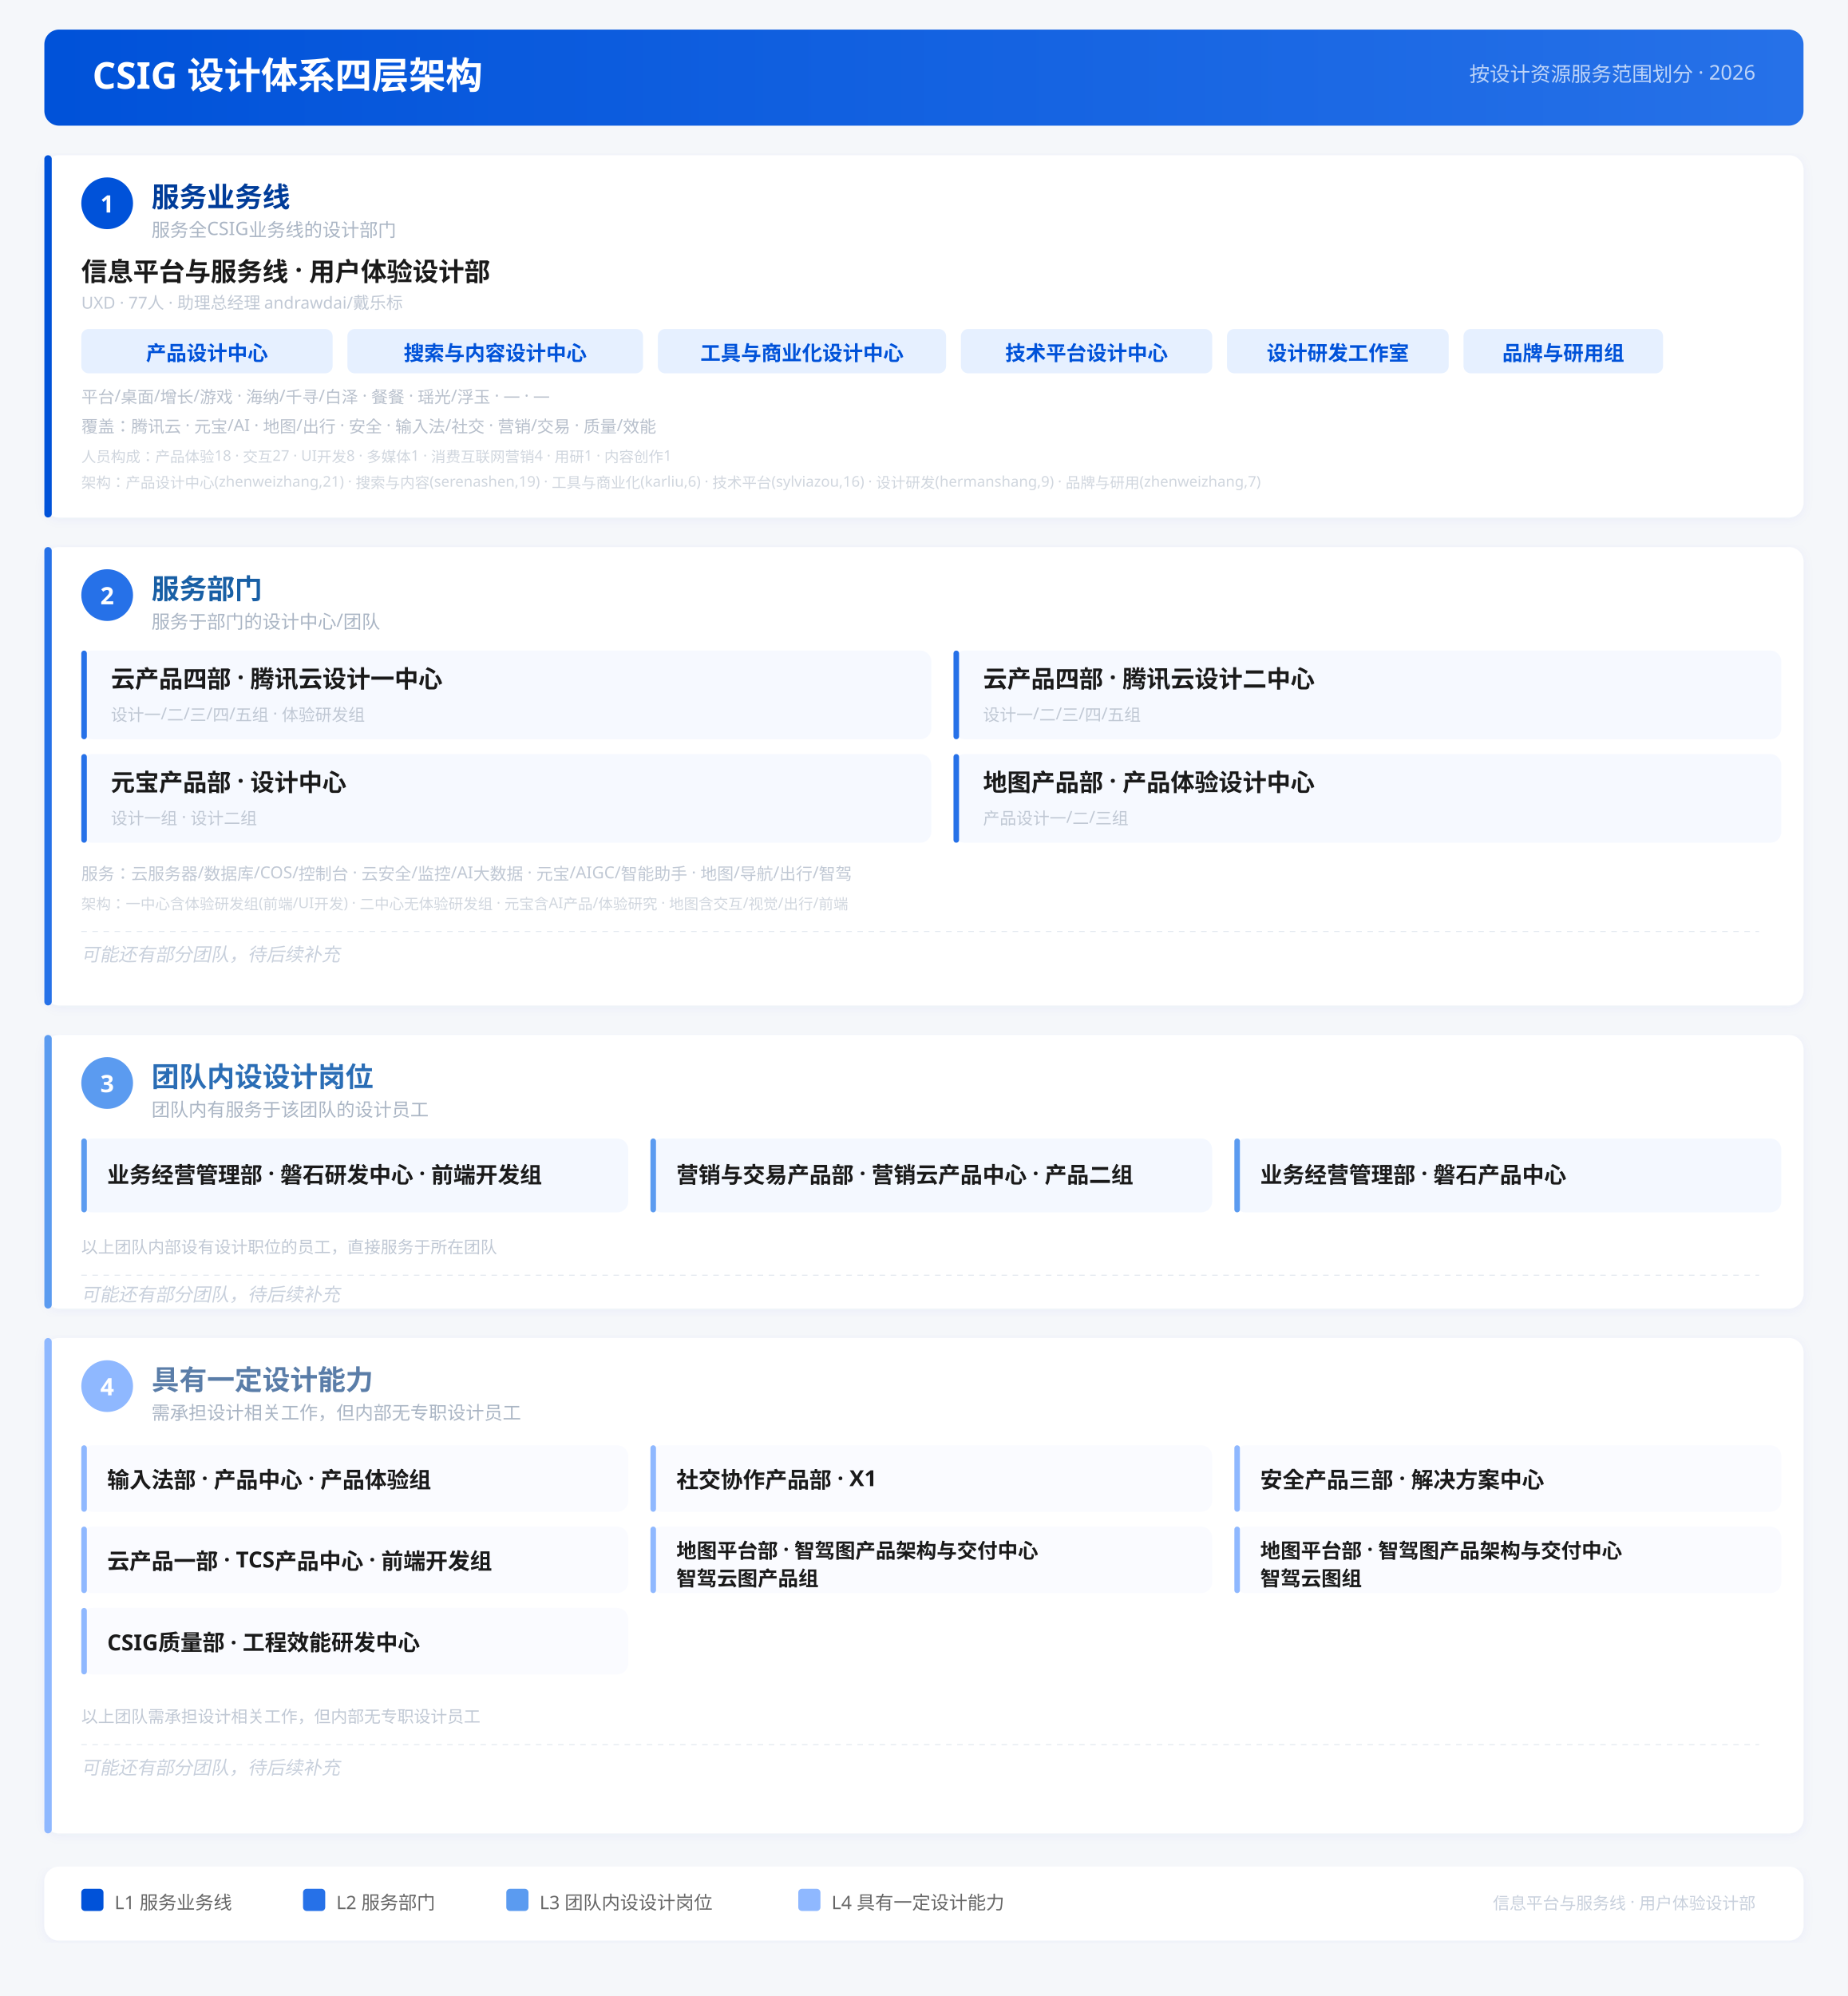
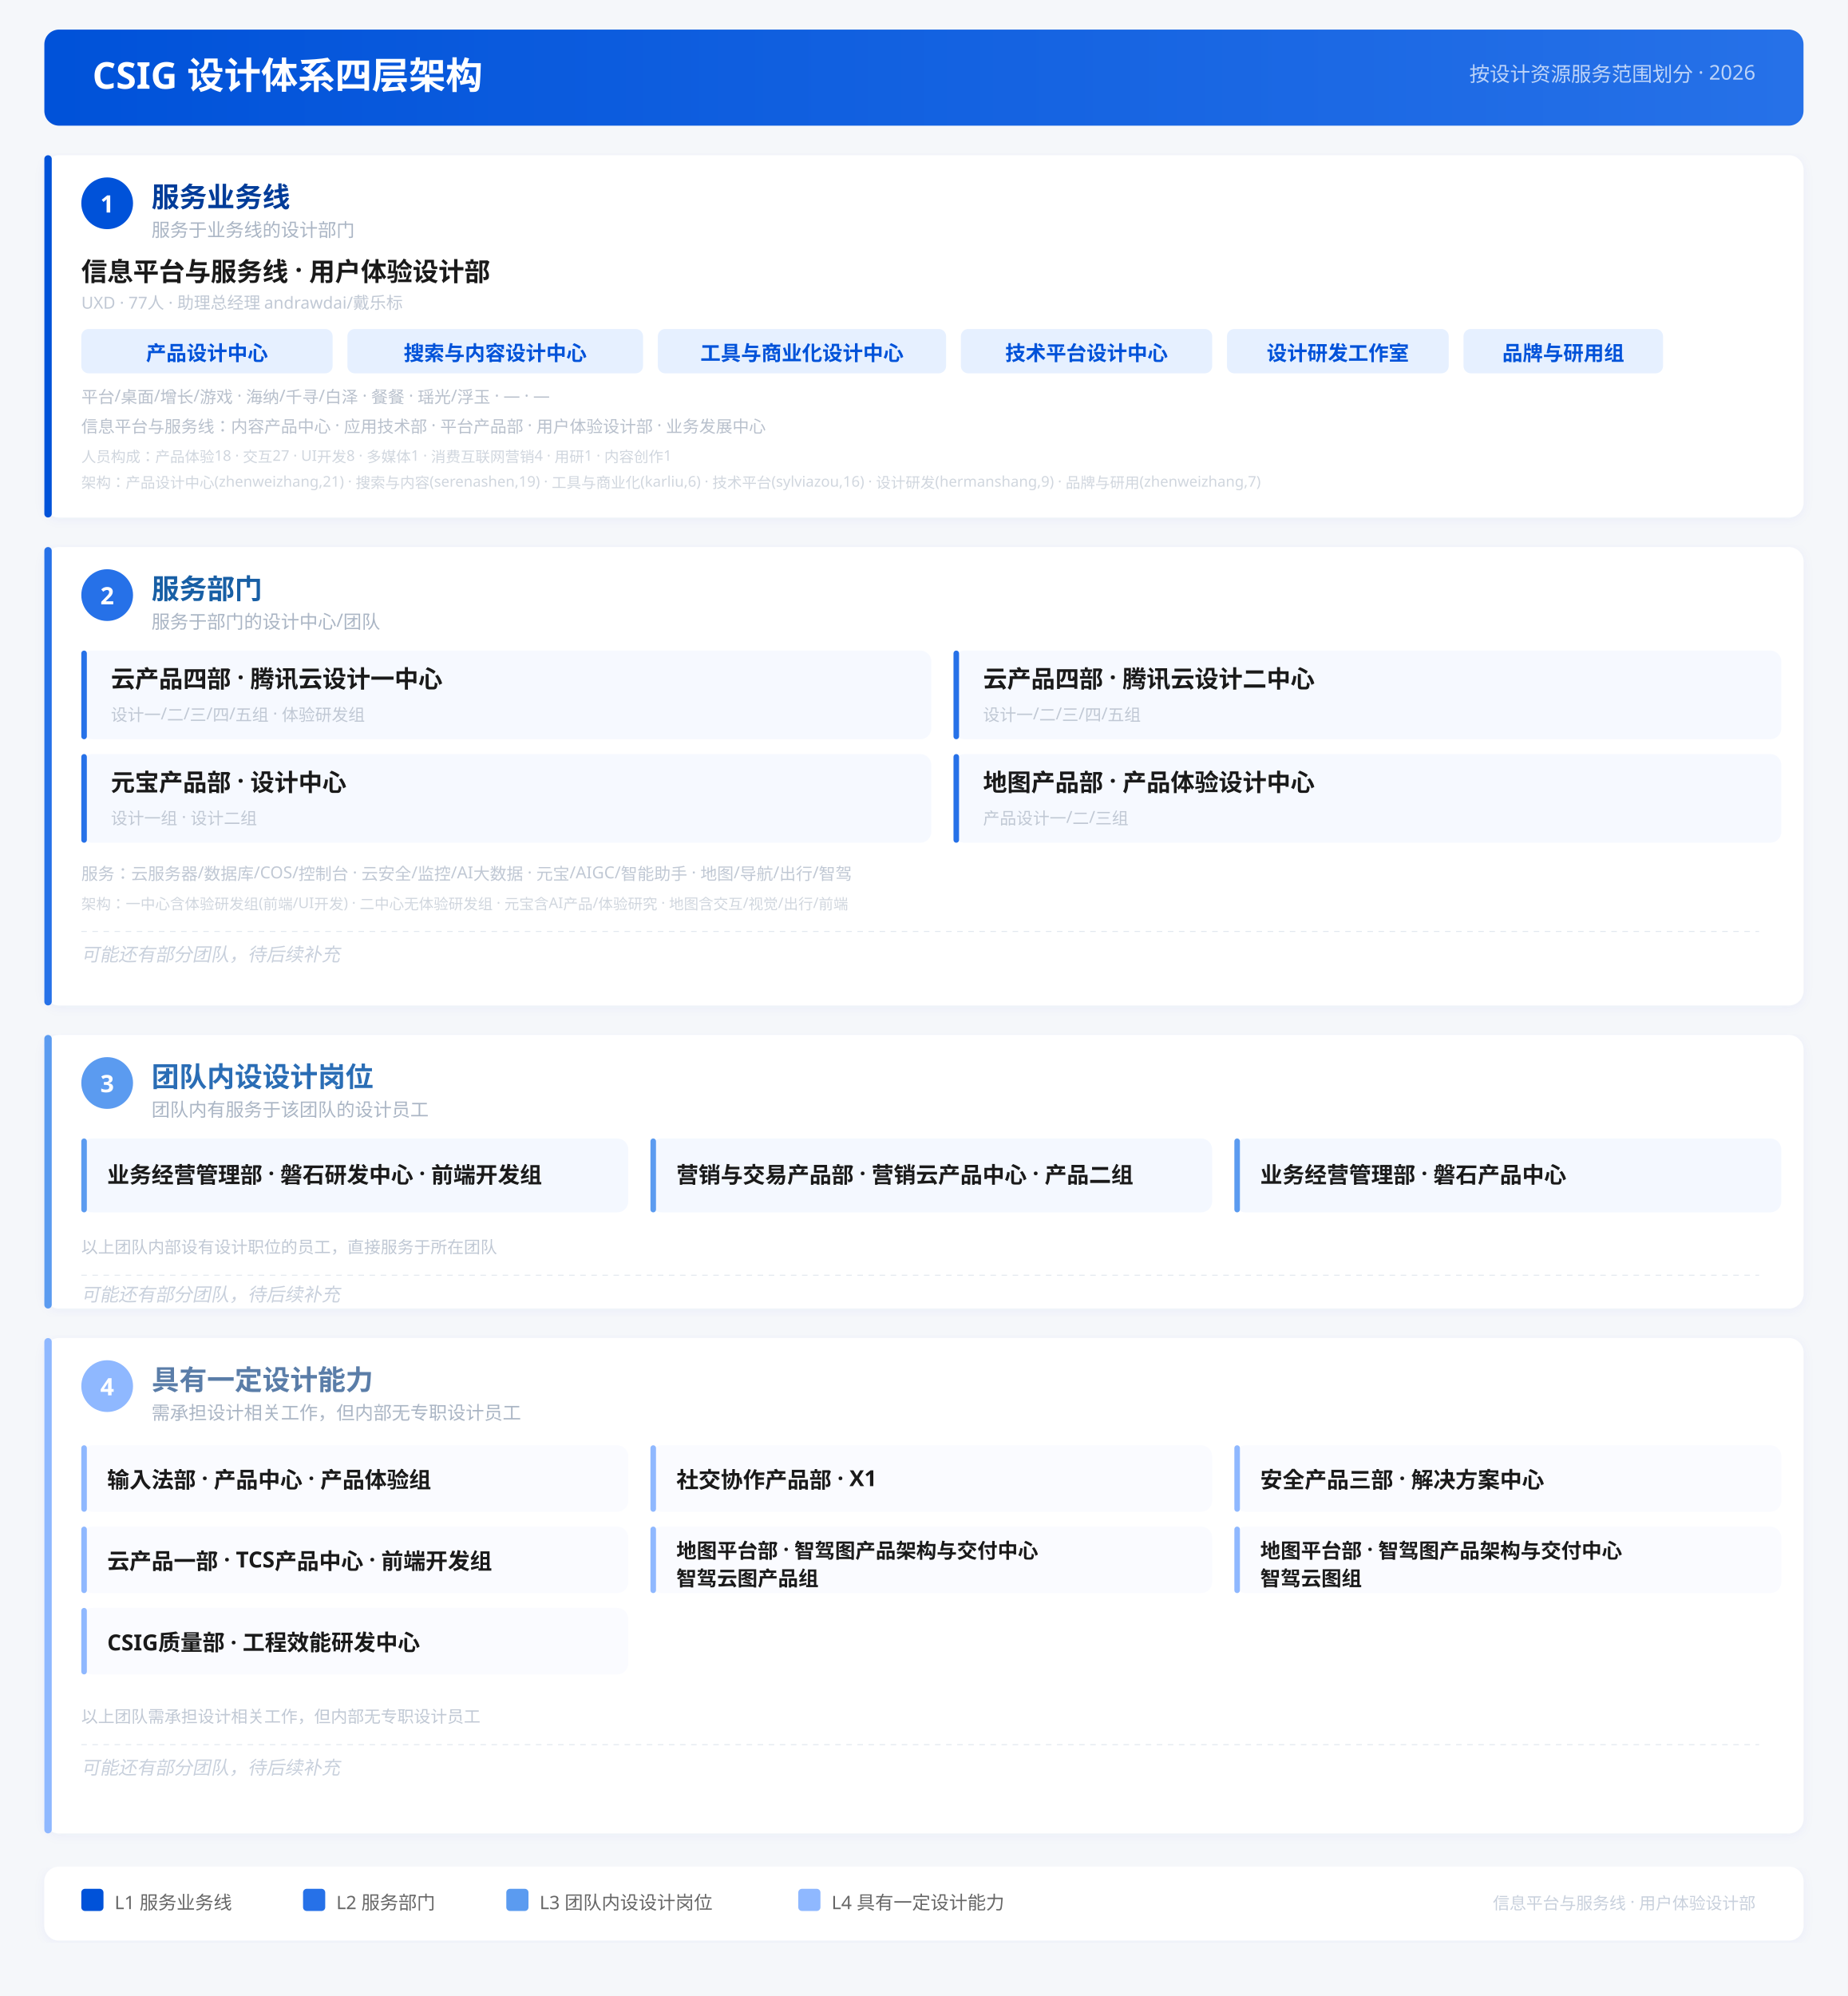
<svg xmlns="http://www.w3.org/2000/svg" viewBox="0 0 1000 1080" width="1000" height="1080">
  <defs>
    <style>
    text { font-family: 'TencentSans', '腾讯体', 'PingFang SC', 'Microsoft YaHei', sans-serif; }
  </style>
    <filter id="s" x="-2%" y="-1%" width="104%" height="104%">
      <feDropShadow dx="0" dy="1" stdDeviation="3" flood-color="#0052D9" flood-opacity="0.05" />
    </filter>
    <linearGradient id="hg" x1="0" y1="0" x2="1" y2="0">
      <stop offset="0%" stop-color="#0052D9" />
      <stop offset="100%" stop-color="#2671E8" />
    </linearGradient>
  </defs>
  <rect width="1000" height="1080" fill="#F5F7FA" />
  <rect x="24" y="16" width="952" height="52" rx="8" fill="url(#hg)" />
  <text x="50" y="48" fill="white" font-size="20" font-weight="700">CSIG 设计体系四层架构</text>
  <text x="950" y="44" text-anchor="end" fill="white" font-size="11" opacity="0.7">按设计资源服务范围划分 · 2026</text>
  <rect x="24" y="84" width="952" height="196" rx="8" fill="white" filter="url(#s)" />
  <rect x="24" y="84" width="4" height="196" rx="2" fill="#0052D9" />
  <rect x="44" y="96" width="28" height="28" rx="14" fill="#0052D9" />
  <text x="58" y="115" text-anchor="middle" fill="white" font-size="13" font-weight="700">1</text>
  <text x="82" y="112" fill="#003C99" font-size="15" font-weight="700">服务业务线</text>
-   <text x="82" y="128" fill="#AAB5C4" font-size="10">服务全CSIG业务线的设计部门</text>
+   <text x="82" y="128" fill="#AAB5C4" font-size="10">服务于业务线的设计部门</text>
  <text x="44" y="152" fill="#1A1A1A" font-size="14" font-weight="700">信息平台与服务线 · 用户体验设计部</text>
  <text x="44" y="167" fill="#C0C8D4" font-size="9">UXD · 77人 · 助理总经理 andrawdai/戴乐标</text>
  <rect x="44" y="178" width="136" height="24" rx="4" fill="#E6F0FF" />
  <text x="112" y="195" text-anchor="middle" fill="#0052D9" font-size="11" font-weight="600">产品设计中心</text>
  <rect x="188" y="178" width="160" height="24" rx="4" fill="#E6F0FF" />
  <text x="268" y="195" text-anchor="middle" fill="#0052D9" font-size="11" font-weight="600">搜索与内容设计中心</text>
  <rect x="356" y="178" width="156" height="24" rx="4" fill="#E6F0FF" />
  <text x="434" y="195" text-anchor="middle" fill="#0052D9" font-size="11" font-weight="600">工具与商业化设计中心</text>
  <rect x="520" y="178" width="136" height="24" rx="4" fill="#E6F0FF" />
  <text x="588" y="195" text-anchor="middle" fill="#0052D9" font-size="11" font-weight="600">技术平台设计中心</text>
  <rect x="664" y="178" width="120" height="24" rx="4" fill="#E6F0FF" />
  <text x="724" y="195" text-anchor="middle" fill="#0052D9" font-size="11" font-weight="600">设计研发工作室</text>
  <rect x="792" y="178" width="108" height="24" rx="4" fill="#E6F0FF" />
  <text x="846" y="195" text-anchor="middle" fill="#0052D9" font-size="11" font-weight="600">品牌与研用组</text>
  <text x="44" y="218" fill="#B8C0CC" font-size="9">平台/桌面/增长/游戏 · 海纳/千寻/白泽 · 餐餐 · 瑶光/浮玉 · — · —</text>
-   <text x="44" y="234" fill="#B8C0CC" font-size="9">覆盖：腾讯云 · 元宝/AI · 地图/出行 · 安全 · 输入法/社交 · 营销/交易 · 质量/效能</text>
+   <text x="44" y="234" fill="#B8C0CC" font-size="9">信息平台与服务线：内容产品中心 · 应用技术部 · 平台产品部 · 用户体验设计部 · 业务发展中心</text>
  <text x="44" y="250" fill="#D0D6DE" font-size="8">人员构成：产品体验18 · 交互27 · UI开发8 · 多媒体1 · 消费互联网营销4 · 用研1 · 内容创作1</text>
  <text x="44" y="264" fill="#D0D6DE" font-size="8">架构：产品设计中心(zhenweizhang,21) · 搜索与内容(serenashen,19) · 工具与商业化(karliu,6) · 技术平台(sylviazou,16) · 设计研发(hermanshang,9) · 品牌与研用(zhenweizhang,7)</text>
  <rect x="24" y="296" width="952" height="248" rx="8" fill="white" filter="url(#s)" />
  <rect x="24" y="296" width="4" height="248" rx="2" fill="#2671E8" />
  <rect x="44" y="308" width="28" height="28" rx="14" fill="#2671E8" />
  <text x="58" y="327" text-anchor="middle" fill="white" font-size="13" font-weight="700">2</text>
  <text x="82" y="324" fill="#185FA5" font-size="15" font-weight="700">服务部门</text>
  <text x="82" y="340" fill="#AAB5C4" font-size="10">服务于部门的设计中心/团队</text>
  <rect x="44" y="352" width="460" height="48" rx="6" fill="#F6F9FF" />
  <rect x="44" y="352" width="3" height="48" rx="1.5" fill="#2671E8" />
  <text x="60" y="372" fill="#1A1A1A" font-size="13" font-weight="700">云产品四部 · 腾讯云设计一中心</text>
  <text x="60" y="390" fill="#C0C8D4" font-size="9">设计一/二/三/四/五组 · 体验研发组</text>
  <rect x="516" y="352" width="448" height="48" rx="6" fill="#F6F9FF" />
  <rect x="516" y="352" width="3" height="48" rx="1.5" fill="#2671E8" />
  <text x="532" y="372" fill="#1A1A1A" font-size="13" font-weight="700">云产品四部 · 腾讯云设计二中心</text>
  <text x="532" y="390" fill="#C0C8D4" font-size="9">设计一/二/三/四/五组</text>
  <rect x="44" y="408" width="460" height="48" rx="6" fill="#F6F9FF" />
  <rect x="44" y="408" width="3" height="48" rx="1.5" fill="#2671E8" />
  <text x="60" y="428" fill="#1A1A1A" font-size="13" font-weight="700">元宝产品部 · 设计中心</text>
  <text x="60" y="446" fill="#C0C8D4" font-size="9">设计一组 · 设计二组</text>
  <rect x="516" y="408" width="448" height="48" rx="6" fill="#F6F9FF" />
  <rect x="516" y="408" width="3" height="48" rx="1.5" fill="#2671E8" />
  <text x="532" y="428" fill="#1A1A1A" font-size="13" font-weight="700">地图产品部 · 产品体验设计中心</text>
  <text x="532" y="446" fill="#C0C8D4" font-size="9">产品设计一/二/三组</text>
  <text x="44" y="476" fill="#C0C8D4" font-size="9">服务：云服务器/数据库/COS/控制台 · 云安全/监控/AI大数据 · 元宝/AIGC/智能助手 · 地图/导航/出行/智驾</text>
  <text x="44" y="492" fill="#D0D6DE" font-size="8">架构：一中心含体验研发组(前端/UI开发) · 二中心无体验研发组 · 元宝含AI产品/体验研究 · 地图含交互/视觉/出行/前端</text>
  <line x1="44" y1="504" x2="952" y2="504" stroke="#E0E6EE" stroke-width="0.5" stroke-dasharray="3,3" />
  <text x="44" y="520" fill="#C8D0DC" font-size="10" font-style="italic">可能还有部分团队，待后续补充</text>
  <rect x="24" y="560" width="952" height="148" rx="8" fill="white" filter="url(#s)" />
  <rect x="24" y="560" width="4" height="148" rx="2" fill="#5B9BF0" />
  <rect x="44" y="572" width="28" height="28" rx="14" fill="#5B9BF0" />
  <text x="58" y="591" text-anchor="middle" fill="white" font-size="13" font-weight="700">3</text>
  <text x="82" y="588" fill="#2A6DB5" font-size="15" font-weight="700">团队内设设计岗位</text>
  <text x="82" y="604" fill="#AAB5C4" font-size="10">团队内有服务于该团队的设计员工</text>
  <rect x="44" y="616" width="296" height="40" rx="6" fill="#F4F8FF" />
  <rect x="44" y="616" width="3" height="40" rx="1.5" fill="#5B9BF0" />
  <text x="58" y="640" fill="#1A1A1A" font-size="12" font-weight="700">业务经营管理部 · 磐石研发中心 · 前端开发组</text>
  <rect x="352" y="616" width="304" height="40" rx="6" fill="#F4F8FF" />
  <rect x="352" y="616" width="3" height="40" rx="1.5" fill="#5B9BF0" />
  <text x="366" y="640" fill="#1A1A1A" font-size="12" font-weight="700">营销与交易产品部 · 营销云产品中心 · 产品二组</text>
  <rect x="668" y="616" width="296" height="40" rx="6" fill="#F4F8FF" />
  <rect x="668" y="616" width="3" height="40" rx="1.5" fill="#5B9BF0" />
  <text x="682" y="640" fill="#1A1A1A" font-size="12" font-weight="700">业务经营管理部 · 磐石产品中心</text>
  <text x="44" y="678" fill="#C0C8D4" font-size="9">以上团队内部设有设计职位的员工，直接服务于所在团队</text>
  <line x1="44" y1="690" x2="952" y2="690" stroke="#E0E6EE" stroke-width="0.5" stroke-dasharray="3,3" />
  <text x="44" y="704" fill="#C8D0DC" font-size="10" font-style="italic">可能还有部分团队，待后续补充</text>
  <rect x="24" y="724" width="952" height="268" rx="8" fill="white" filter="url(#s)" />
  <rect x="24" y="724" width="4" height="268" rx="2" fill="#8FB8FF" />
  <rect x="44" y="736" width="28" height="28" rx="14" fill="#8FB8FF" />
  <text x="58" y="755" text-anchor="middle" fill="white" font-size="13" font-weight="700">4</text>
  <text x="82" y="752" fill="#5A7DA8" font-size="15" font-weight="700">具有一定设计能力</text>
  <text x="82" y="768" fill="#AAB5C4" font-size="10">需承担设计相关工作，但内部无专职设计员工</text>
  <rect x="44" y="782" width="296" height="36" rx="6" fill="#FAFBFF" />
  <rect x="44" y="782" width="3" height="36" rx="1.5" fill="#8FB8FF" />
  <text x="58" y="805" fill="#1A1A1A" font-size="12" font-weight="700">输入法部 · 产品中心 · 产品体验组</text>
  <rect x="352" y="782" width="304" height="36" rx="6" fill="#FAFBFF" />
  <rect x="352" y="782" width="3" height="36" rx="1.5" fill="#8FB8FF" />
  <text x="366" y="805" fill="#1A1A1A" font-size="12" font-weight="700">社交协作产品部 · X1</text>
  <rect x="668" y="782" width="296" height="36" rx="6" fill="#FAFBFF" />
  <rect x="668" y="782" width="3" height="36" rx="1.5" fill="#8FB8FF" />
  <text x="682" y="805" fill="#1A1A1A" font-size="12" font-weight="700">安全产品三部 · 解决方案中心</text>
  <rect x="44" y="826" width="296" height="36" rx="6" fill="#FAFBFF" />
  <rect x="44" y="826" width="3" height="36" rx="1.5" fill="#8FB8FF" />
  <text x="58" y="849" fill="#1A1A1A" font-size="12" font-weight="700">云产品一部 · TCS产品中心 · 前端开发组</text>
  <rect x="352" y="826" width="304" height="36" rx="6" fill="#FAFBFF" />
  <rect x="352" y="826" width="3" height="36" rx="1.5" fill="#8FB8FF" />
  <text x="366" y="843" fill="#1A1A1A" font-size="11" font-weight="700">地图平台部 · 智驾图产品架构与交付中心</text>
  <text x="366" y="858" fill="#1A1A1A" font-size="11" font-weight="700">智驾云图产品组</text>
  <rect x="668" y="826" width="296" height="36" rx="6" fill="#FAFBFF" />
  <rect x="668" y="826" width="3" height="36" rx="1.5" fill="#8FB8FF" />
  <text x="682" y="843" fill="#1A1A1A" font-size="11" font-weight="700">地图平台部 · 智驾图产品架构与交付中心</text>
  <text x="682" y="858" fill="#1A1A1A" font-size="11" font-weight="700">智驾云图组</text>
  <rect x="44" y="870" width="296" height="36" rx="6" fill="#FAFBFF" />
  <rect x="44" y="870" width="3" height="36" rx="1.5" fill="#8FB8FF" />
  <text x="58" y="893" fill="#1A1A1A" font-size="12" font-weight="700">CSIG质量部 · 工程效能研发中心</text>
  <text x="44" y="932" fill="#C0C8D4" font-size="9">以上团队需承担设计相关工作，但内部无专职设计员工</text>
  <line x1="44" y1="944" x2="952" y2="944" stroke="#E0E6EE" stroke-width="0.5" stroke-dasharray="3,3" />
  <text x="44" y="960" fill="#C8D0DC" font-size="10" font-style="italic">可能还有部分团队，待后续补充</text>
  <rect x="24" y="1010" width="952" height="40" rx="8" fill="white" filter="url(#s)" />
  <rect x="44" y="1022" width="12" height="12" rx="2" fill="#0052D9" />
  <text x="62" y="1033" fill="#666" font-size="10">L1 服务业务线</text>
  <rect x="164" y="1022" width="12" height="12" rx="2" fill="#2671E8" />
  <text x="182" y="1033" fill="#666" font-size="10">L2 服务部门</text>
  <rect x="274" y="1022" width="12" height="12" rx="2" fill="#5B9BF0" />
  <text x="292" y="1033" fill="#666" font-size="10">L3 团队内设设计岗位</text>
  <rect x="432" y="1022" width="12" height="12" rx="2" fill="#8FB8FF" />
  <text x="450" y="1033" fill="#666" font-size="10">L4 具有一定设计能力</text>
  <text x="950" y="1033" text-anchor="end" fill="#C8D0DC" font-size="9">信息平台与服务线 · 用户体验设计部</text>
</svg>
